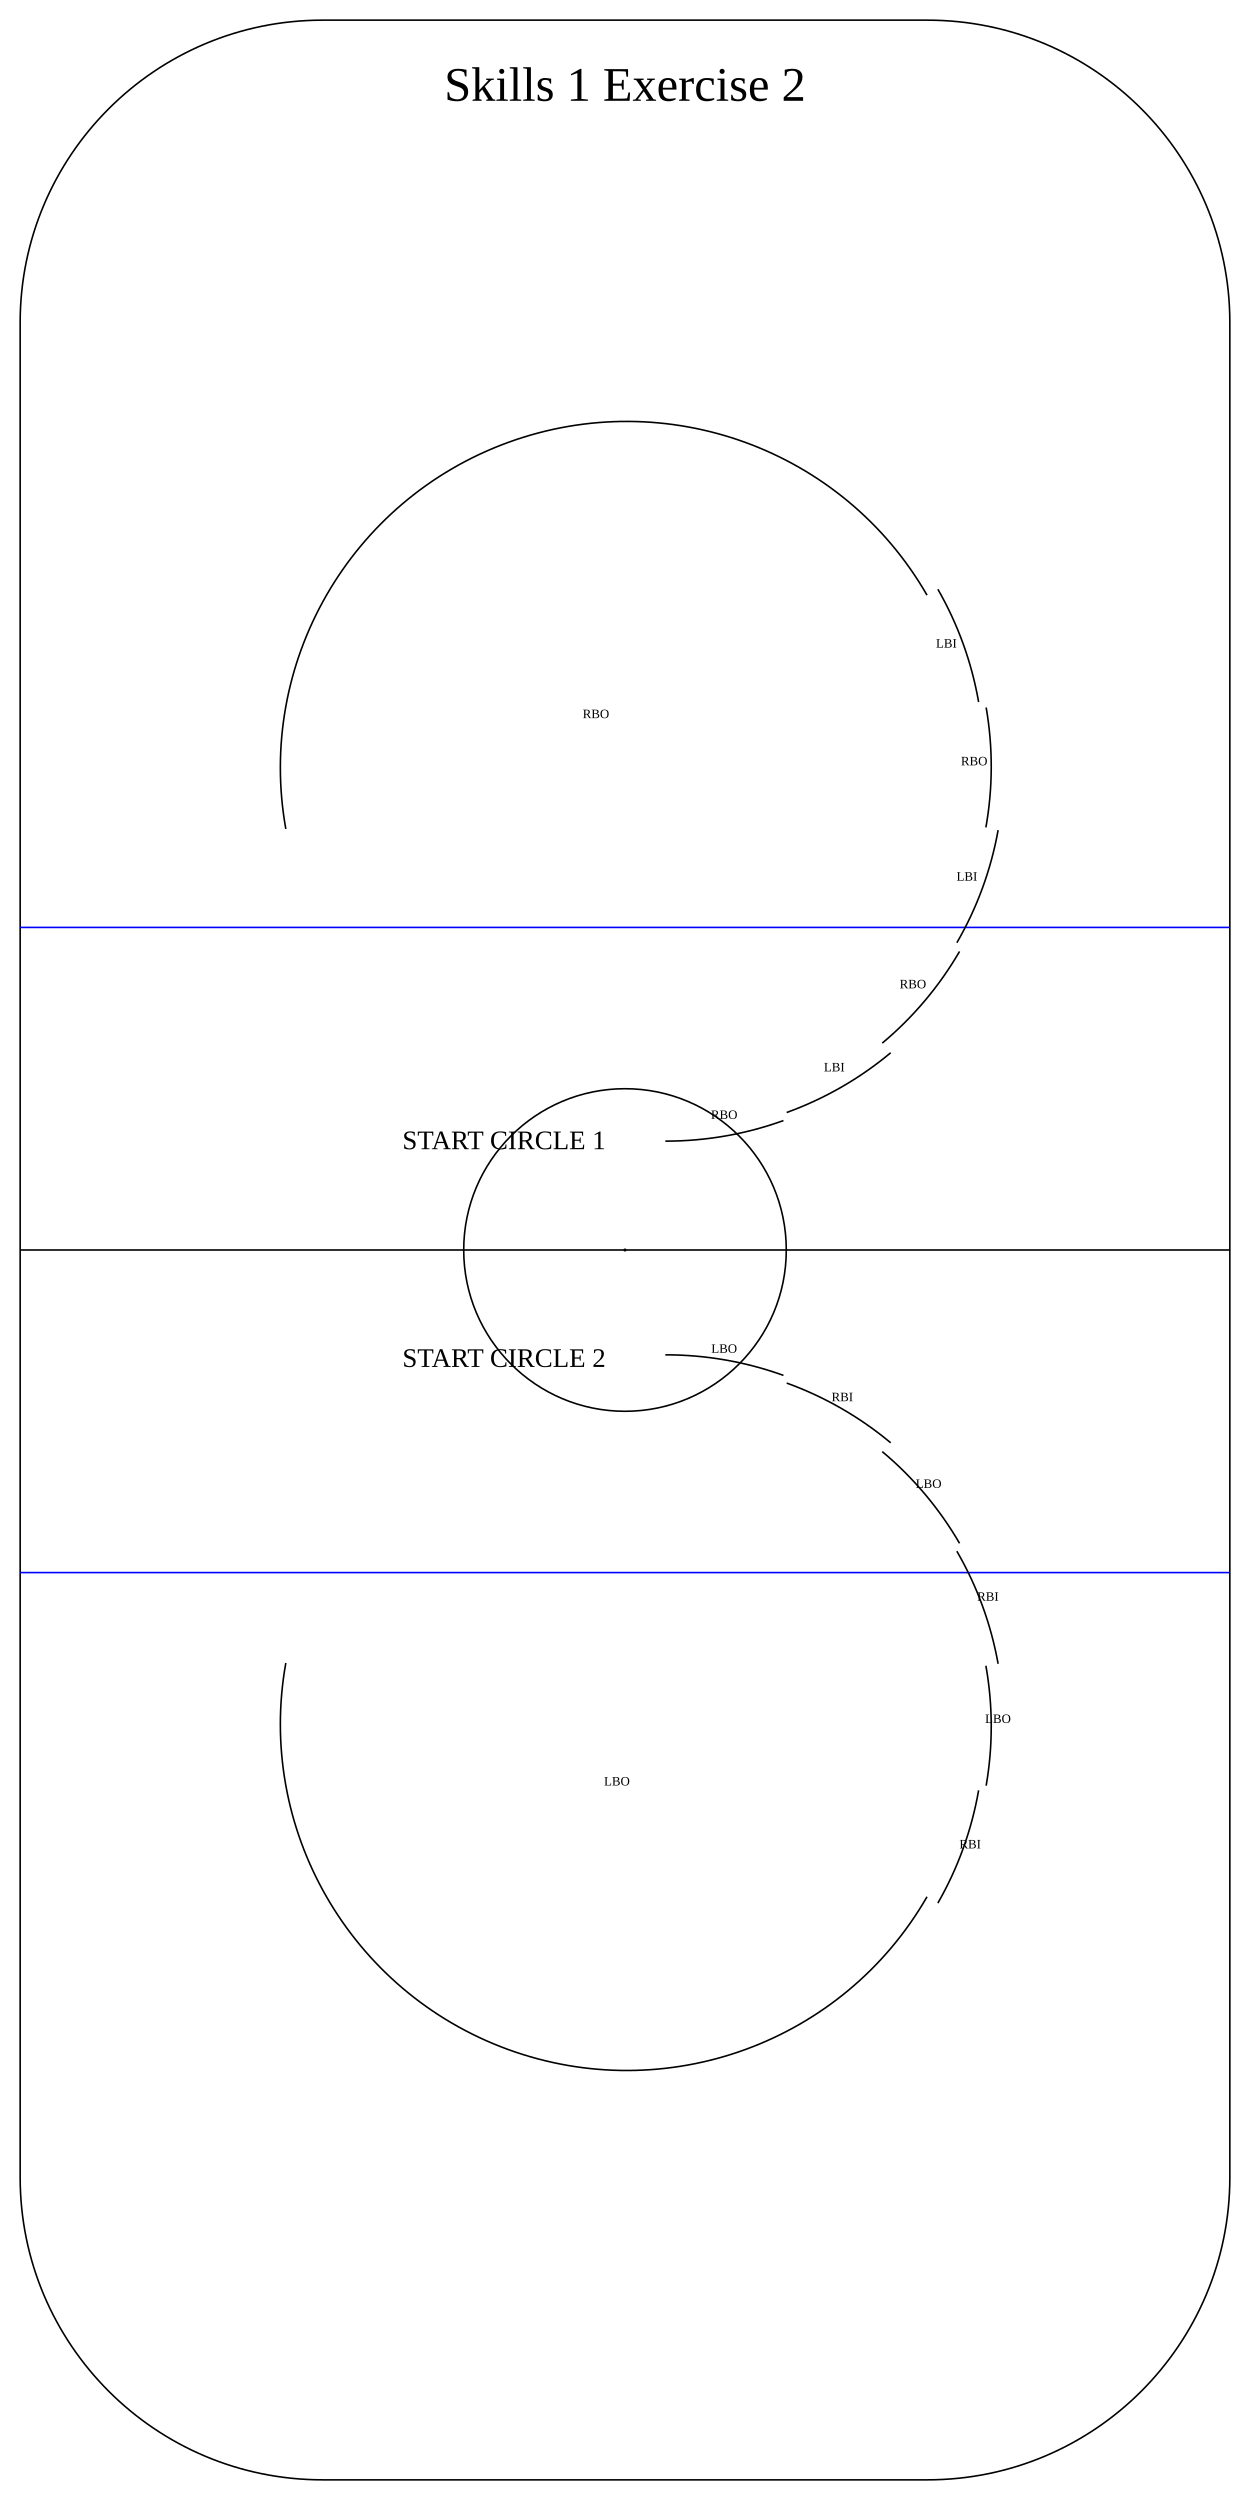
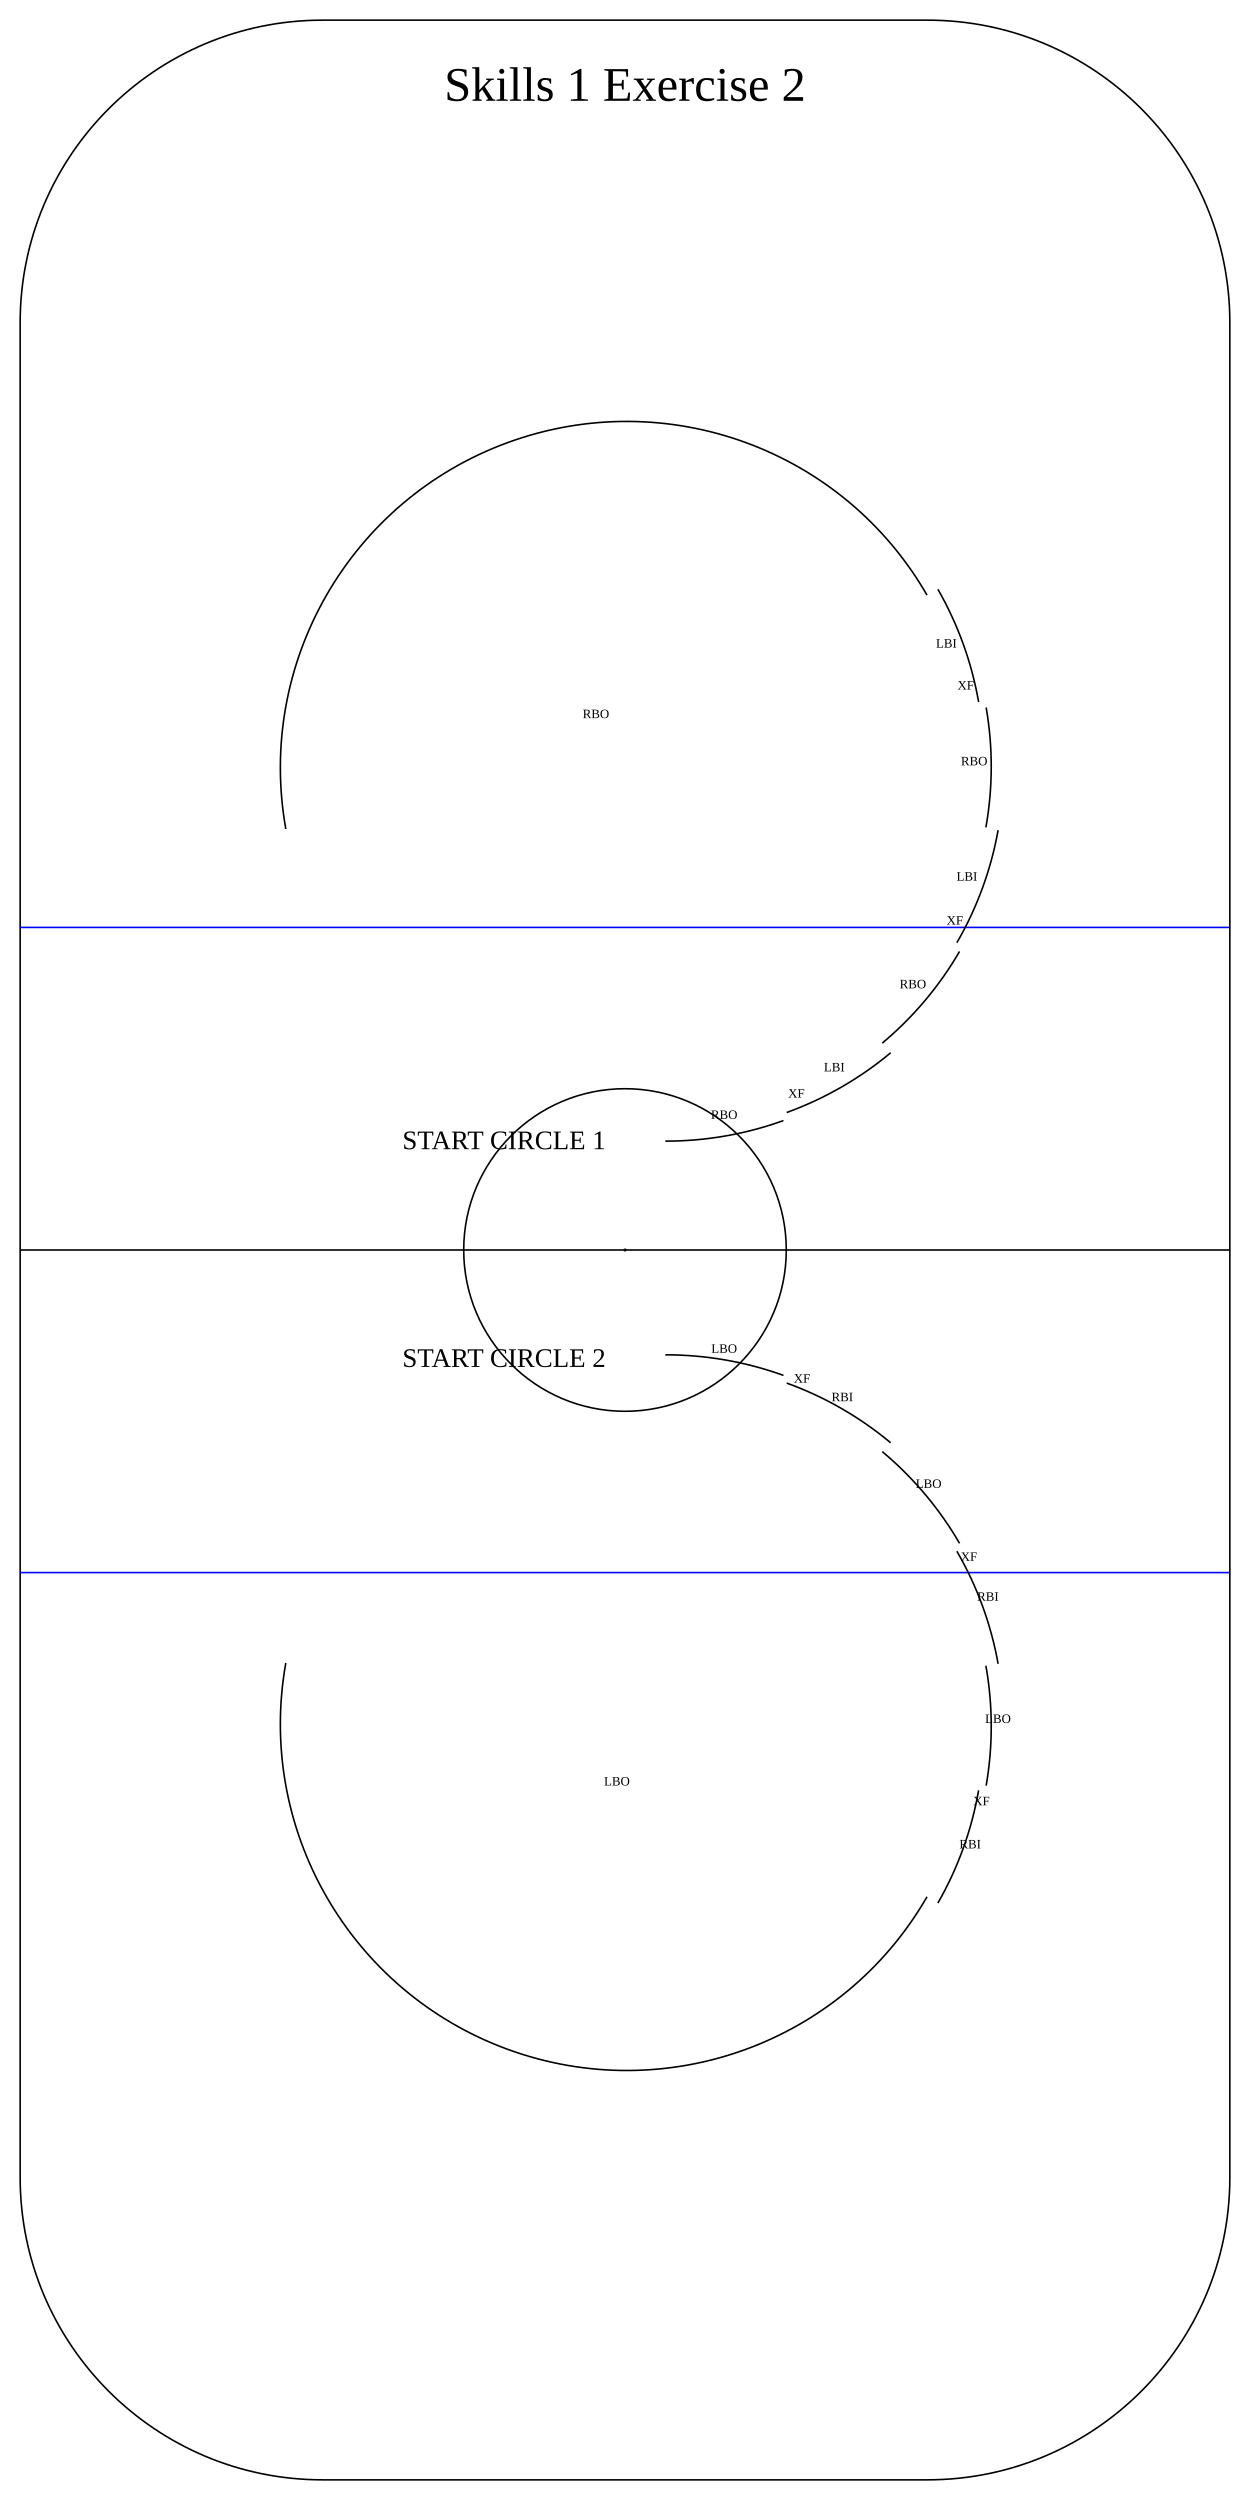
<svg xmlns="http://www.w3.org/2000/svg" xmlns:xlink="http://www.w3.org/1999/xlink" height="6200" viewBox="-50 -50 3100 6200" width="3100">
  <defs>
    <style>
text { text-anchor: middle } path,rect,circle { fill:none; stroke: black; }
</style>
    <g id="Rink">
      <clipPath id="clip-rink">
        <rect height="6100" rx="750" ry="750" width="3000" x="0" y="0" />
      </clipPath>
      <rect height="6100" rx="750" ry="750" style="text { text-anchor: middle } path,rect,circle { fill:none; stroke: black; } clip-path:url(#clip-rink)" width="3000" x="0" y="0" />
      <path d="M 0,3050 l 3000,0" />
      <circle cx="1500" cy="3050" r="400" />
      <circle cx="1500" cy="3050" r="2" style="fill: black;" />
      <path d="M 0,2250 l 3000,0" style="stroke: blue;" />
      <path d="M 0,3850 l 3000,0" style="stroke: blue;" />
    </g>
    <g id="Info" />
    <g id="RBO-">
      <path d="M 0,0 a 859,859 0 0 0 51,293" />
    </g>
    <g id="xf-LBI-">
      <path d="M 0,0 a 859,859 0 0 0 51,293" />
    </g>
    <g id="RBO[angle=160,len=2400]">
      <path d="M 0,0 a 859,859 0 0 0 1667,293" />
    </g>
    <g id="LBO-">
      <path d="M 0,0 a 859,859 0 0 1 -51,293" />
    </g>
    <g id="xf-RBI-">
      <path d="M 0,0 a 859,859 0 0 1 -51,293" />
    </g>
    <g id="LBO[angle=160,len=2400]">
      <path d="M 0,0 a 859,859 0 0 1 -1667,293" />
    </g>
  </defs>
  <use id="r_0_c_0_4" style="stroke-width:4;" transform="translate(0 0) rotate(0)" xlink:href="#Rink" />
  <text style="font-size: 90pt;" x="1500" y="200">
Skills 1 Exercise 2
</text>
  <text style="font-size:50pt;" x="1200" y="2800">
START CIRCLE 1
</text>
  <use id="r_7_c_0_4" style="stroke-width:4;" transform="translate(1600 2780) rotate(270)" xlink:href="#RBO-" />
  <text style="font-size:24pt;" x="1746" y="2725">
RBO
</text>
  <use id="r_8_c_0_7" style="stroke-width:4;" transform="translate(1901 2709) rotate(250)" xlink:href="#xf-LBI-" />
  <text style="font-size:24pt;" x="2019" y="2607">
LBI
</text>
+   <text style="font-size:24pt;" x="1925" y="2672">
+ XF
+ </text>
  <use id="r_9_c_0_4" style="stroke-width:4;" transform="translate(2138 2537) rotate(230)" xlink:href="#RBO-" />
  <text style="font-size:24pt;" x="2214" y="2401">
RBO
</text>
  <use id="r_10_c_0_7" style="stroke-width:4;" transform="translate(2323 2288) rotate(210)" xlink:href="#xf-LBI-" />
  <text style="font-size:24pt;" x="2348" y="2134">
LBI
</text>
+   <text style="font-size:24pt;" x="2318" y="2243">
+ XF
+ </text>
  <use id="r_11_c_0_4" style="stroke-width:4;" transform="translate(2395 2002) rotate(190)" xlink:href="#RBO-" />
  <text style="font-size:24pt;" x="2366" y="1848">
RBO
</text>
  <use id="r_12_c_0_7" style="stroke-width:4;" transform="translate(2377 1691) rotate(170)" xlink:href="#xf-LBI-" />
  <text style="font-size:24pt;" x="2297" y="1556">
LBI
+ </text>
+   <text style="font-size:24pt;" x="2345" y="1660">
+ XF
</text>
  <use id="r_13_c_0_24" style="stroke-width:4;" transform="translate(2249 1426) rotate(150)" xlink:href="#RBO[angle=160,len=2400]" />
  <text style="font-size:24pt;" x="1428" y="1731">
RBO
</text>
  <text style="font-size:50pt;" x="1200" y="3340">
START CIRCLE 2
</text>
  <use id="r_18_c_0_4" style="stroke-width:4;" transform="translate(1600 3310) rotate(270)" xlink:href="#LBO-" />
  <text style="font-size:24pt;" x="1746" y="3305">
LBO
</text>
  <use id="r_19_c_0_7" style="stroke-width:4;" transform="translate(1901 3380) rotate(290)" xlink:href="#xf-RBI-" />
  <text style="font-size:24pt;" x="2039" y="3425">
RBI
</text>
+   <text style="font-size:24pt;" x="1939" y="3379">
+ XF
+ </text>
  <use id="r_20_c_0_4" style="stroke-width:4;" transform="translate(2138 3550) rotate(310)" xlink:href="#LBO-" />
  <text style="font-size:24pt;" x="2253" y="3640">
LBO
</text>
  <use id="r_21_c_0_7" style="stroke-width:4;" transform="translate(2323 3797) rotate(330)" xlink:href="#xf-RBI-" />
  <text style="font-size:24pt;" x="2400" y="3920">
RBI
+ </text>
+   <text style="font-size:24pt;" x="2353" y="3821">
+ XF
</text>
  <use id="r_22_c_0_4" style="stroke-width:4;" transform="translate(2395 4081) rotate(350)" xlink:href="#LBO-" />
  <text style="font-size:24pt;" x="2425" y="4223">
LBO
</text>
  <use id="r_23_c_0_7" style="stroke-width:4;" transform="translate(2377 4390) rotate(10)" xlink:href="#xf-RBI-" />
  <text style="font-size:24pt;" x="2356" y="4534">
RBI
</text>
+   <text style="font-size:24pt;" x="2384" y="4427">
+ XF
+ </text>
  <use id="r_24_c_0_24" style="stroke-width:4;" transform="translate(2249 4654) rotate(30)" xlink:href="#LBO[angle=160,len=2400]" />
  <text style="font-size:24pt;" x="1480" y="4378">
LBO
</text>
</svg>
